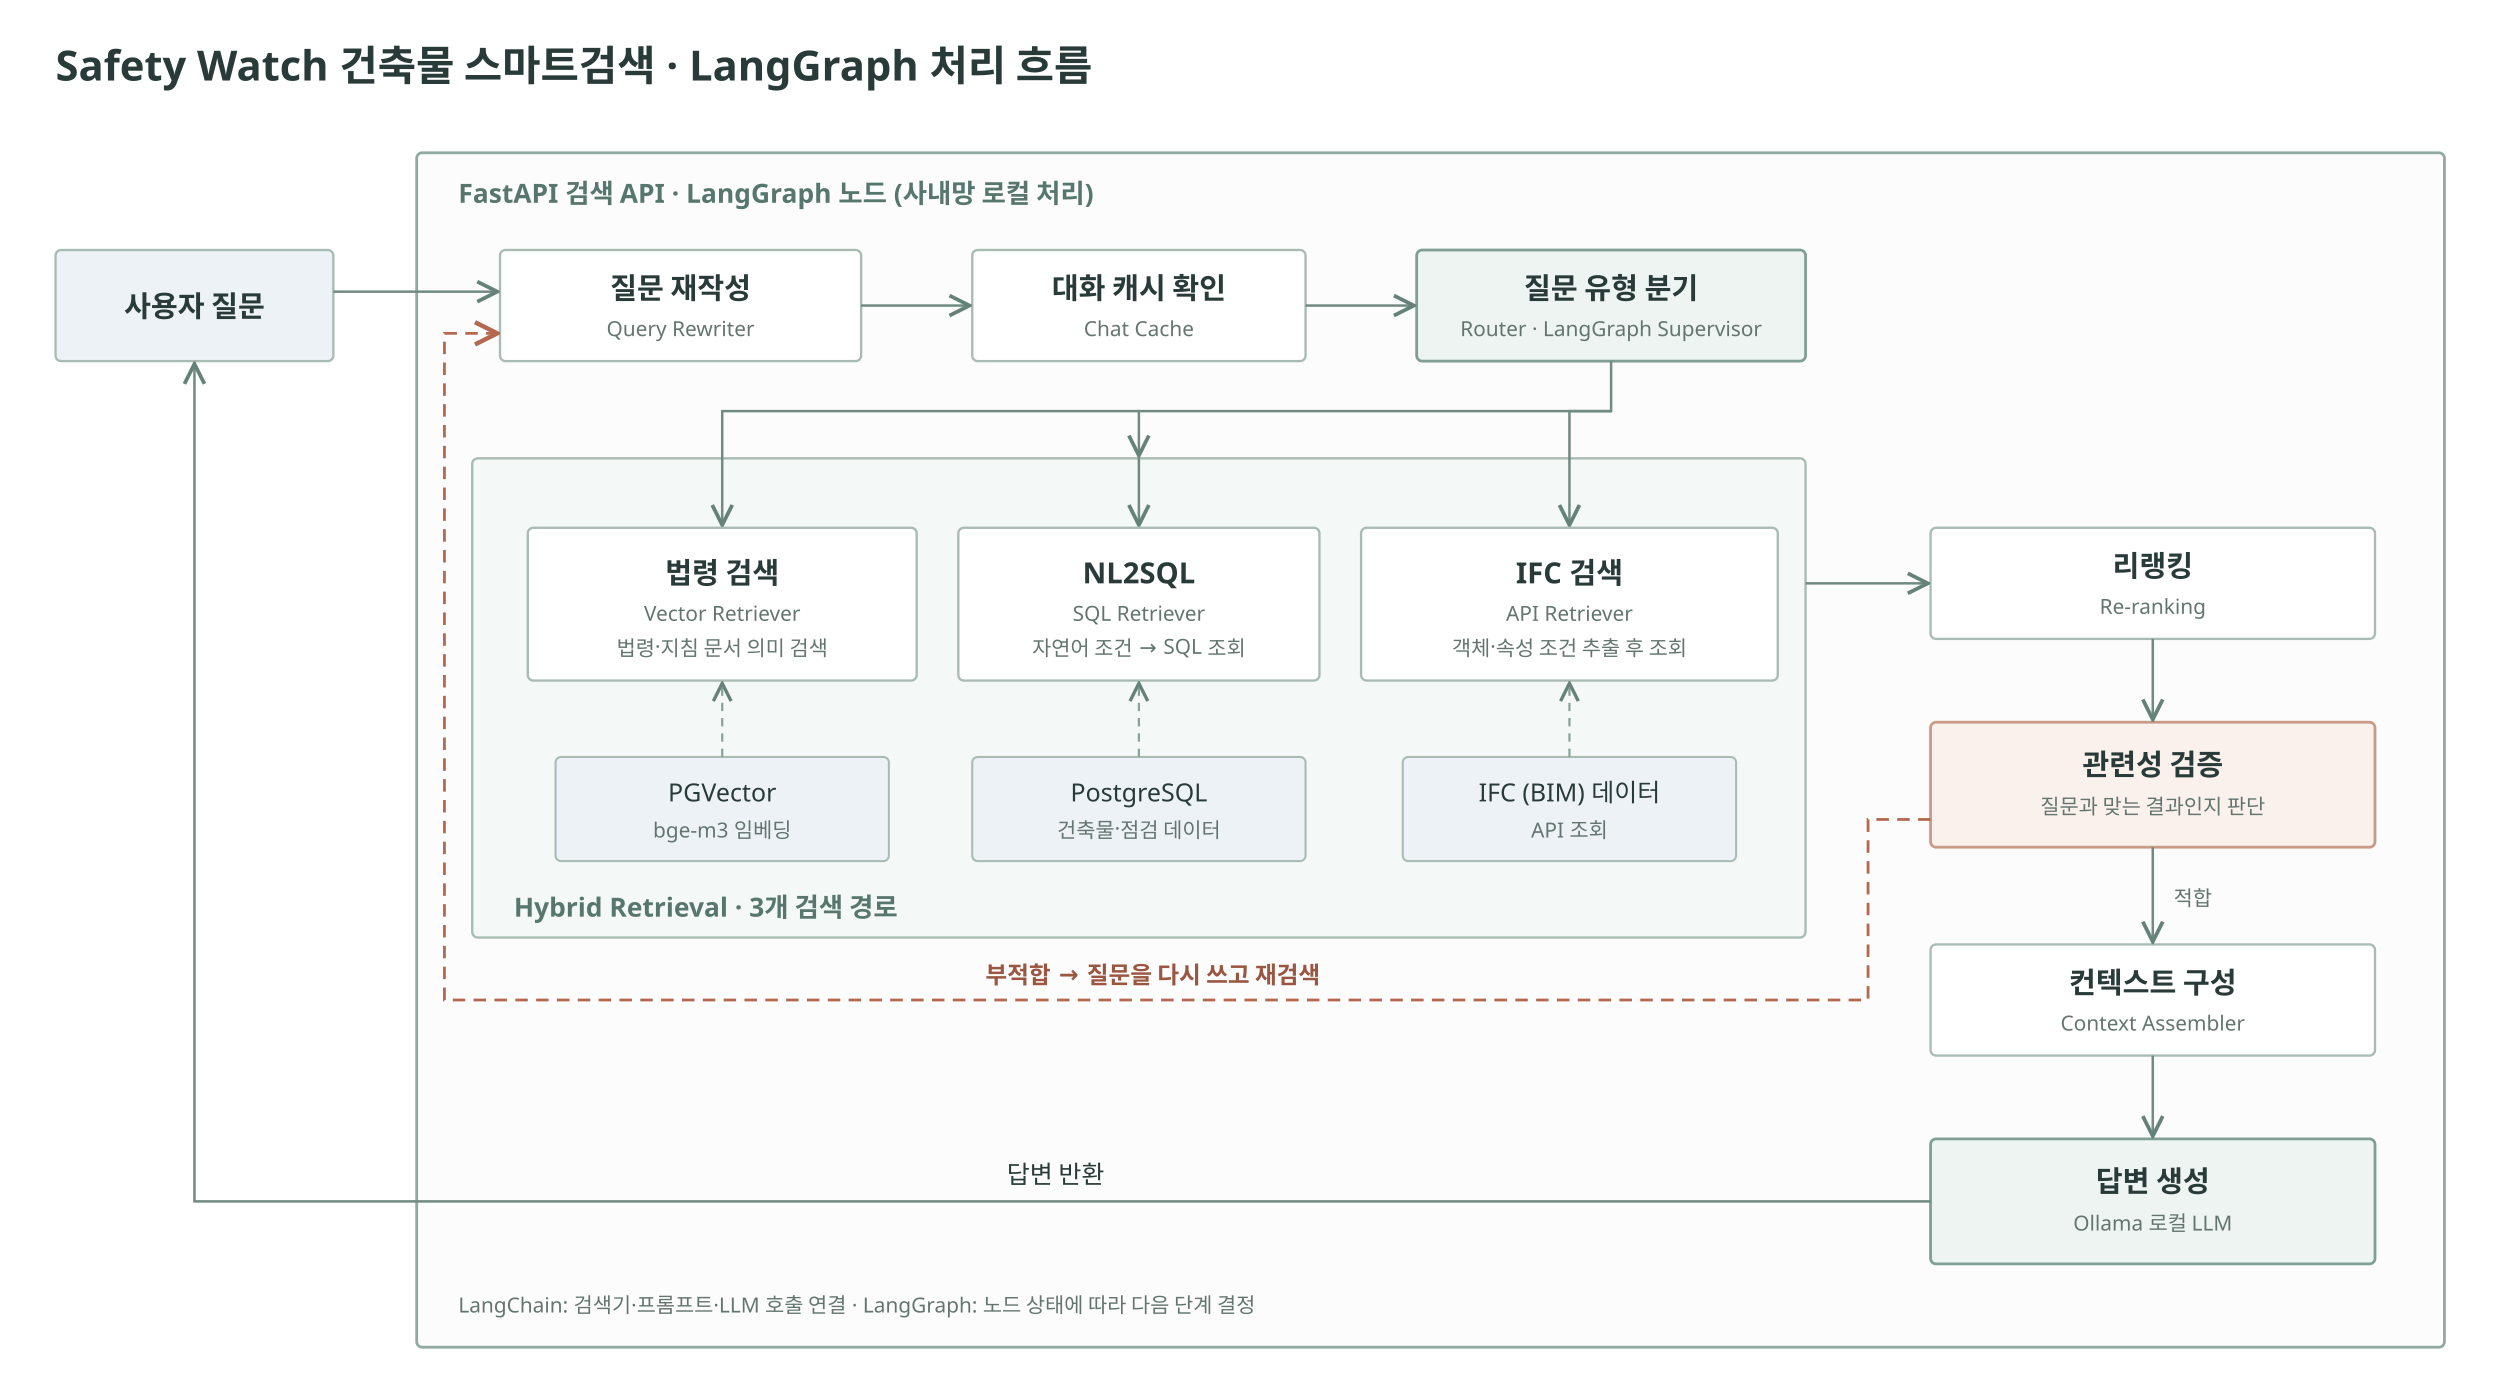
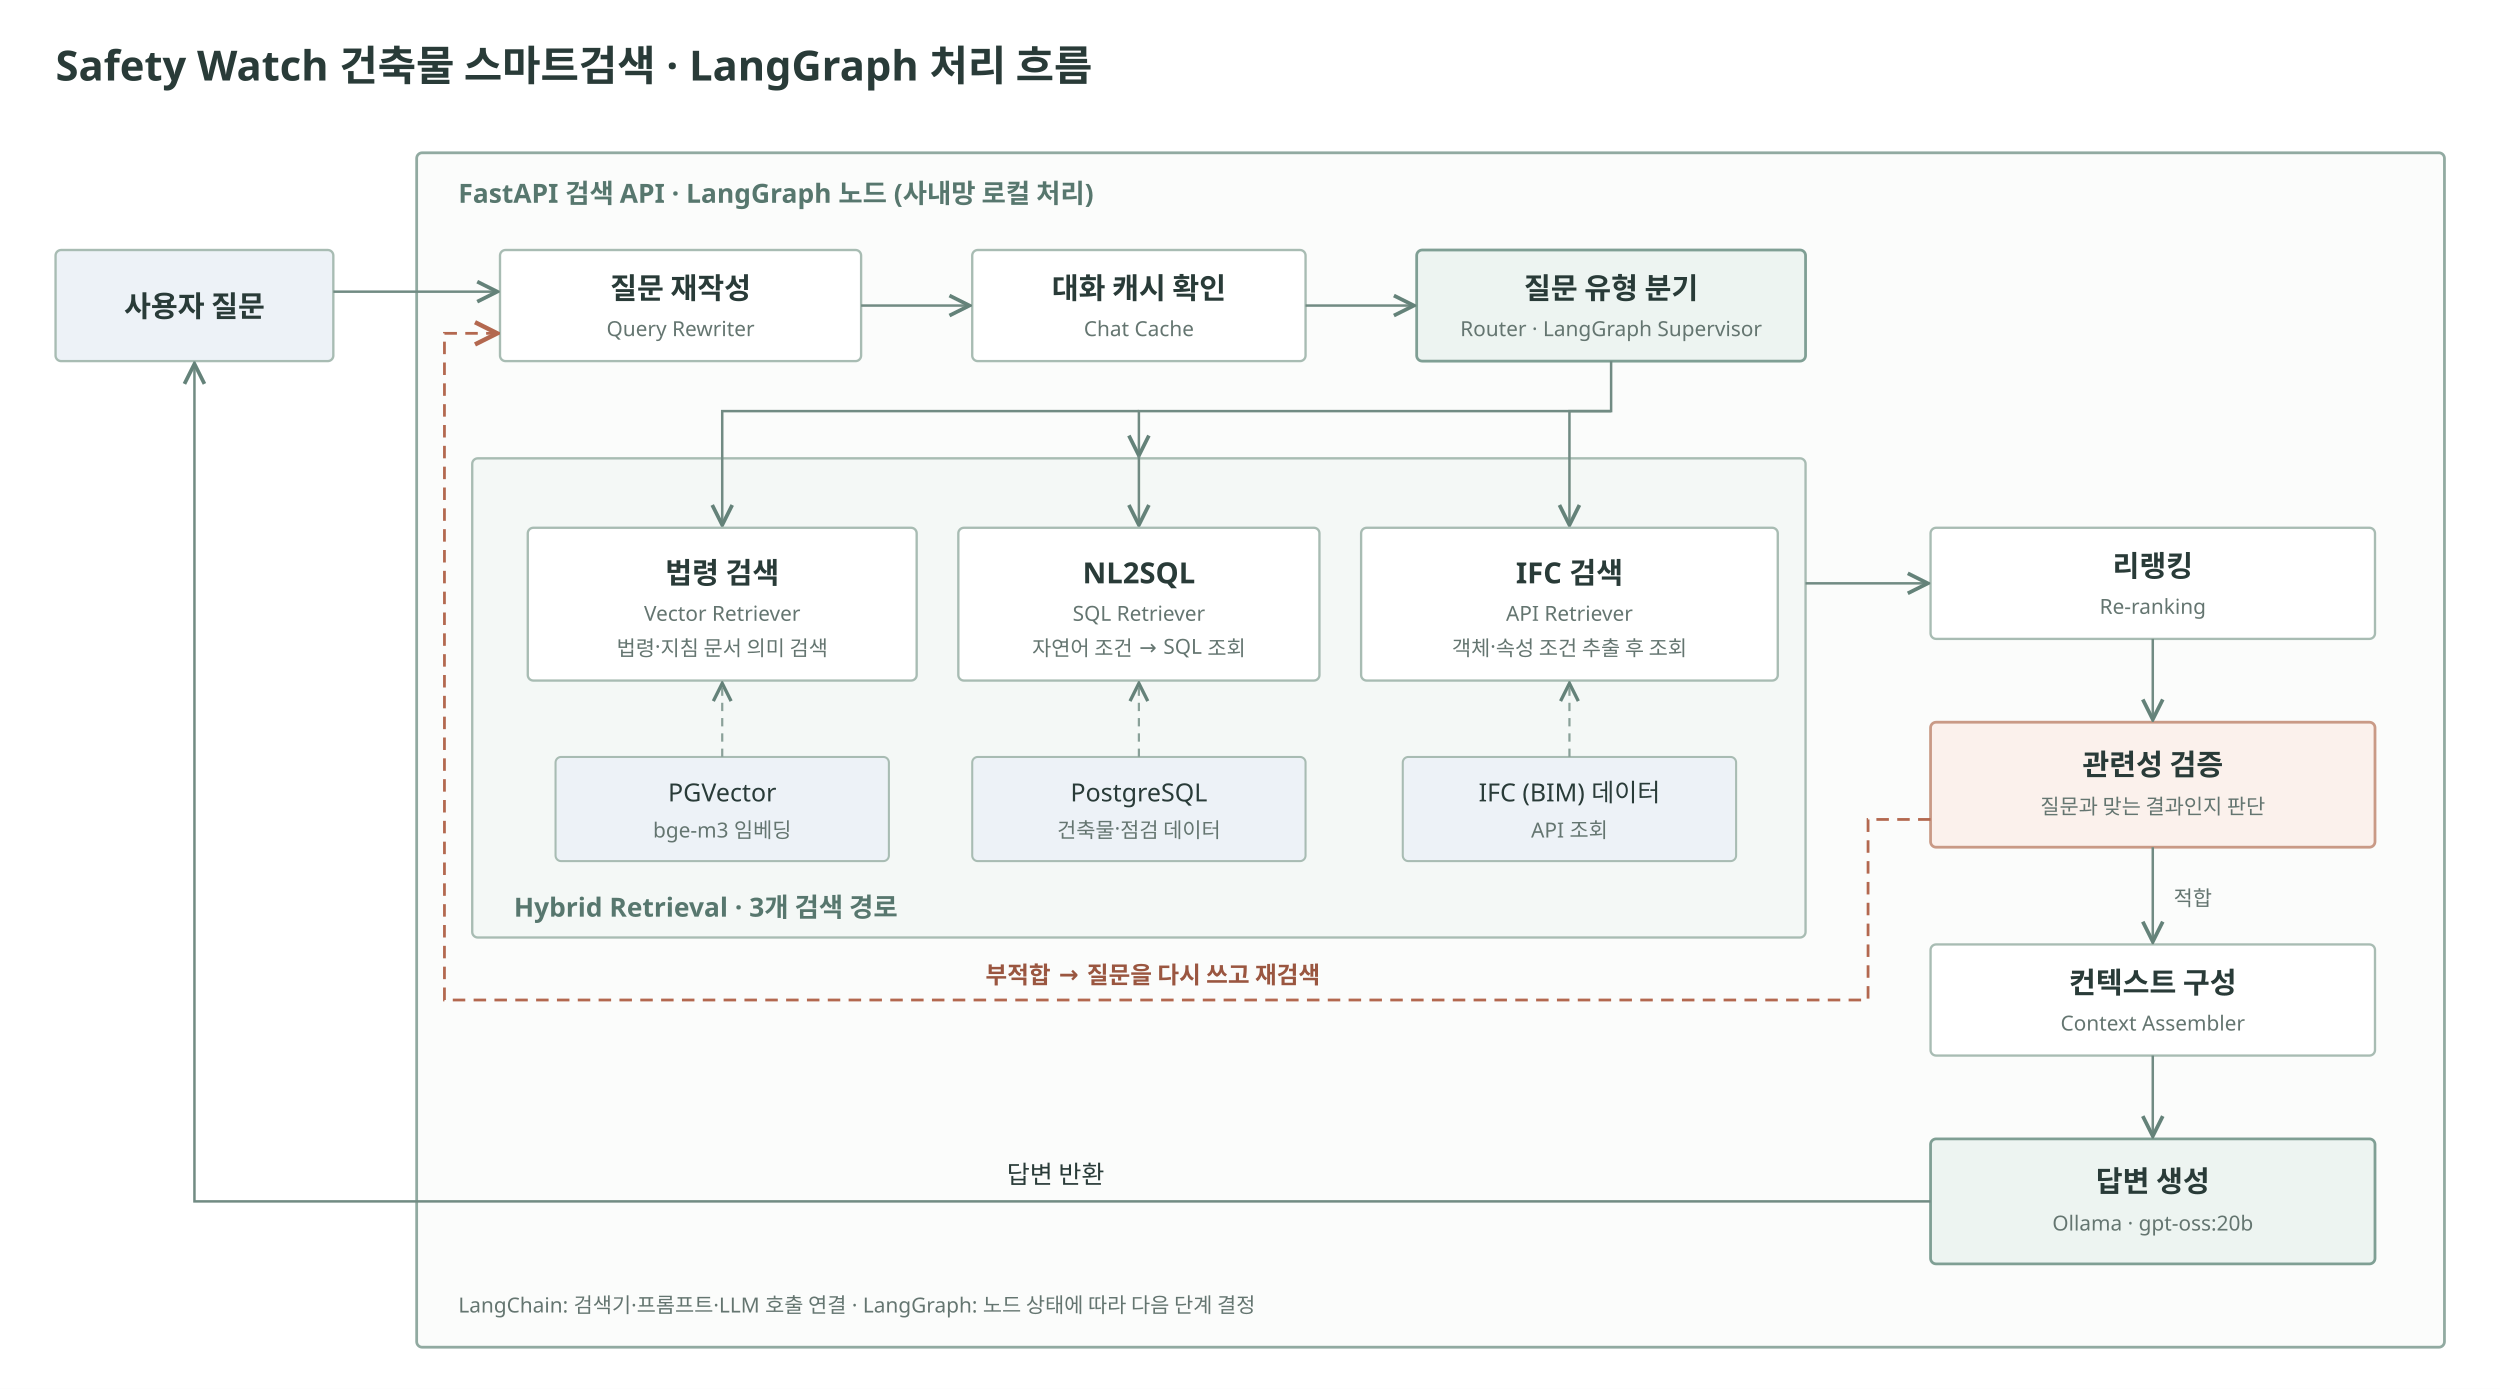
<svg xmlns="http://www.w3.org/2000/svg" width="1800" height="1000" viewBox="0 0 1800 1000" role="img" aria-labelledby="title">
  <defs>
    <style>
text{font-family:'Malgun Gothic','Apple SD Gothic Neo',sans-serif;fill:#293b38;letter-spacing:0}.title{font-size:30px;font-weight:700}.label{font-size:18px}.small{font-size:15px;fill:#647570}.node{font-size:21px;font-weight:700}.en{font-size:15px;fill:#647570}.section{font-size:19px;font-weight:700;fill:#57776e}.edge{fill:none;stroke:#718b83;stroke-width:1.8}.dash{fill:none;stroke:#8aa199;stroke-width:1.6;stroke-dasharray:6 5}.loop{fill:none;stroke:#b3684f;stroke-width:2;stroke-dasharray:9 6}.loopText{font-size:17px;fill:#9a5640;font-weight:700}
</style>
    <marker id="arrow" viewBox="0 0 10 10" refX="9" refY="5" markerWidth="10" markerHeight="10" orient="auto">
      <path d="M1 1L9 5L1 9" fill="none" stroke="#648279" stroke-width="1.5" />
    </marker>
    <marker id="arrowLoop" viewBox="0 0 10 10" refX="9" refY="5" markerWidth="10" markerHeight="10" orient="auto">
      <path d="M1 1L9 5L1 9" fill="none" stroke="#b3684f" stroke-width="1.6" />
    </marker>
  </defs>
  <rect width="1800" height="1000" fill="#fff" />
  <text x="40" y="58" class="title">Safety Watch 건축물 스마트검색 · LangGraph 처리 흐름</text>
  <rect x="300" y="110" width="1460" height="860" rx="4" fill="#fbfcfb" stroke="#91aaa1" stroke-width="2" />
  <text x="330" y="146" class="section">FastAPI 검색 API · LangGraph 노드 (사내망 로컬 처리)</text>
  <rect x="40" y="180" width="200" height="80" rx="4" fill="#edf2f7" stroke="#a8bcb3" stroke-width="1.7" />
  <text x="140" y="228" class="node" text-anchor="middle">사용자 질문</text>
  <rect x="360" y="180" width="260" height="80" rx="4" fill="#fff" stroke="#a8bcb3" stroke-width="1.7" />
  <text x="490" y="215" class="node" text-anchor="middle">질문 재작성</text>
  <text x="490" y="242" class="en" text-anchor="middle">Query Rewriter</text>
  <rect x="700" y="180" width="240" height="80" rx="4" fill="#fff" stroke="#a8bcb3" stroke-width="1.7" />
  <text x="820" y="215" class="node" text-anchor="middle">대화 캐시 확인</text>
  <text x="820" y="242" class="en" text-anchor="middle">Chat Cache</text>
  <rect x="1020" y="180" width="280" height="80" rx="4" fill="#edf4f1" stroke="#7f9f94" stroke-width="2" />
  <text x="1160" y="215" class="node" text-anchor="middle">질문 유형 분기</text>
  <text x="1160" y="242" class="en" text-anchor="middle">Router · LangGraph Supervisor</text>
  <path class="edge" d="M240 210H358" marker-end="url(#arrow)" />
  <path class="edge" d="M620 220H698" marker-end="url(#arrow)" />
  <path class="edge" d="M940 220H1018" marker-end="url(#arrow)" />
  <rect x="340" y="330" width="960" height="345" rx="4" fill="#f4f8f6" stroke="#a8bcb3" stroke-width="1.7" />
  <text x="370" y="660" class="section">Hybrid Retrieval · 3개 검색 경로</text>
  <path class="edge" d="M1160 260V296H820V328" marker-end="url(#arrow)" />
  <path class="edge" d="M820 296H520V378" marker-end="url(#arrow)" />
  <path class="edge" d="M820 328V378" marker-end="url(#arrow)" />
  <path class="edge" d="M1160 296H1130V378" marker-end="url(#arrow)" />
  <rect x="380" y="380" width="280" height="110" rx="4" fill="#fff" stroke="#a8bcb3" stroke-width="1.7" />
  <text x="520" y="420" class="node" text-anchor="middle">법령 검색</text>
  <text x="520" y="447" class="en" text-anchor="middle">Vector Retriever</text>
  <text x="520" y="472" class="small" text-anchor="middle">법령·지침 문서 의미 검색</text>
  <rect x="690" y="380" width="260" height="110" rx="4" fill="#fff" stroke="#a8bcb3" stroke-width="1.7" />
  <text x="820" y="420" class="node" text-anchor="middle">NL2SQL</text>
  <text x="820" y="447" class="en" text-anchor="middle">SQL Retriever</text>
  <text x="820" y="472" class="small" text-anchor="middle">자연어 조건 → SQL 조회</text>
  <rect x="980" y="380" width="300" height="110" rx="4" fill="#fff" stroke="#a8bcb3" stroke-width="1.7" />
  <text x="1130" y="420" class="node" text-anchor="middle">IFC 검색</text>
  <text x="1130" y="447" class="en" text-anchor="middle">API Retriever</text>
  <text x="1130" y="472" class="small" text-anchor="middle">객체·속성 조건 추출 후 조회</text>
  <rect x="400" y="545" width="240" height="75" rx="4" fill="#edf2f7" stroke="#a8bcb3" stroke-width="1.5" />
  <text x="520" y="577" class="label" text-anchor="middle">PGVector</text>
  <text x="520" y="603" class="small" text-anchor="middle">bge-m3 임베딩</text>
  <rect x="700" y="545" width="240" height="75" rx="4" fill="#edf2f7" stroke="#a8bcb3" stroke-width="1.5" />
  <text x="820" y="577" class="label" text-anchor="middle">PostgreSQL</text>
  <text x="820" y="603" class="small" text-anchor="middle">건축물·점검 데이터</text>
  <rect x="1010" y="545" width="240" height="75" rx="4" fill="#edf2f7" stroke="#a8bcb3" stroke-width="1.5" />
  <text x="1130" y="577" class="label" text-anchor="middle">IFC (BIM) 데이터</text>
  <text x="1130" y="603" class="small" text-anchor="middle">API 조회</text>
  <path class="dash" d="M520 545V492" marker-end="url(#arrow)" />
  <path class="dash" d="M820 545V492" marker-end="url(#arrow)" />
  <path class="dash" d="M1130 545V492" marker-end="url(#arrow)" />
  <rect x="1390" y="380" width="320" height="80" rx="4" fill="#fff" stroke="#a8bcb3" stroke-width="1.7" />
  <text x="1550" y="415" class="node" text-anchor="middle">리랭킹</text>
  <text x="1550" y="442" class="en" text-anchor="middle">Re-ranking</text>
  <path class="edge" d="M1300 420H1388" marker-end="url(#arrow)" />
  <rect x="1390" y="520" width="320" height="90" rx="4" fill="#fbf1ec" stroke="#c99a86" stroke-width="2" />
  <text x="1550" y="558" class="node" text-anchor="middle">관련성 검증</text>
  <text x="1550" y="586" class="en" text-anchor="middle">질문과 맞는 결과인지 판단</text>
  <path class="edge" d="M1550 460V518" marker-end="url(#arrow)" />
  <rect x="1390" y="680" width="320" height="80" rx="4" fill="#fff" stroke="#a8bcb3" stroke-width="1.7" />
  <text x="1550" y="715" class="node" text-anchor="middle">컨텍스트 구성</text>
  <text x="1550" y="742" class="en" text-anchor="middle">Context Assembler</text>
  <path class="edge" d="M1550 610V678" marker-end="url(#arrow)" />
  <text x="1565" y="652" class="small">적합</text>
  <rect x="1390" y="820" width="320" height="90" rx="4" fill="#edf4f1" stroke="#7f9f94" stroke-width="2" />
  <text x="1550" y="858" class="node" text-anchor="middle">답변 생성</text>
-   <text x="1550" y="886" class="en" text-anchor="middle">Ollama 로컬 LLM</text>
+   <text x="1550" y="886" class="en" text-anchor="middle">Ollama · gpt-oss:20b</text>
  <path class="edge" d="M1550 760V818" marker-end="url(#arrow)" />
  <path class="loop" d="M1390 590H1345V720H320V240H358" marker-end="url(#arrowLoop)" />
  <text x="830" y="708" class="loopText" text-anchor="middle">부적합 → 질문을 다시 쓰고 재검색</text>
  <path class="edge" d="M1390 865H140V262" marker-end="url(#arrow)" />
  <text x="760" y="852" class="label" text-anchor="middle">답변 반환</text>
  <text x="330" y="945" class="small">LangChain: 검색기·프롬프트·LLM 호출 연결 · LangGraph: 노드 상태에 따라 다음 단계 결정</text>
</svg>
